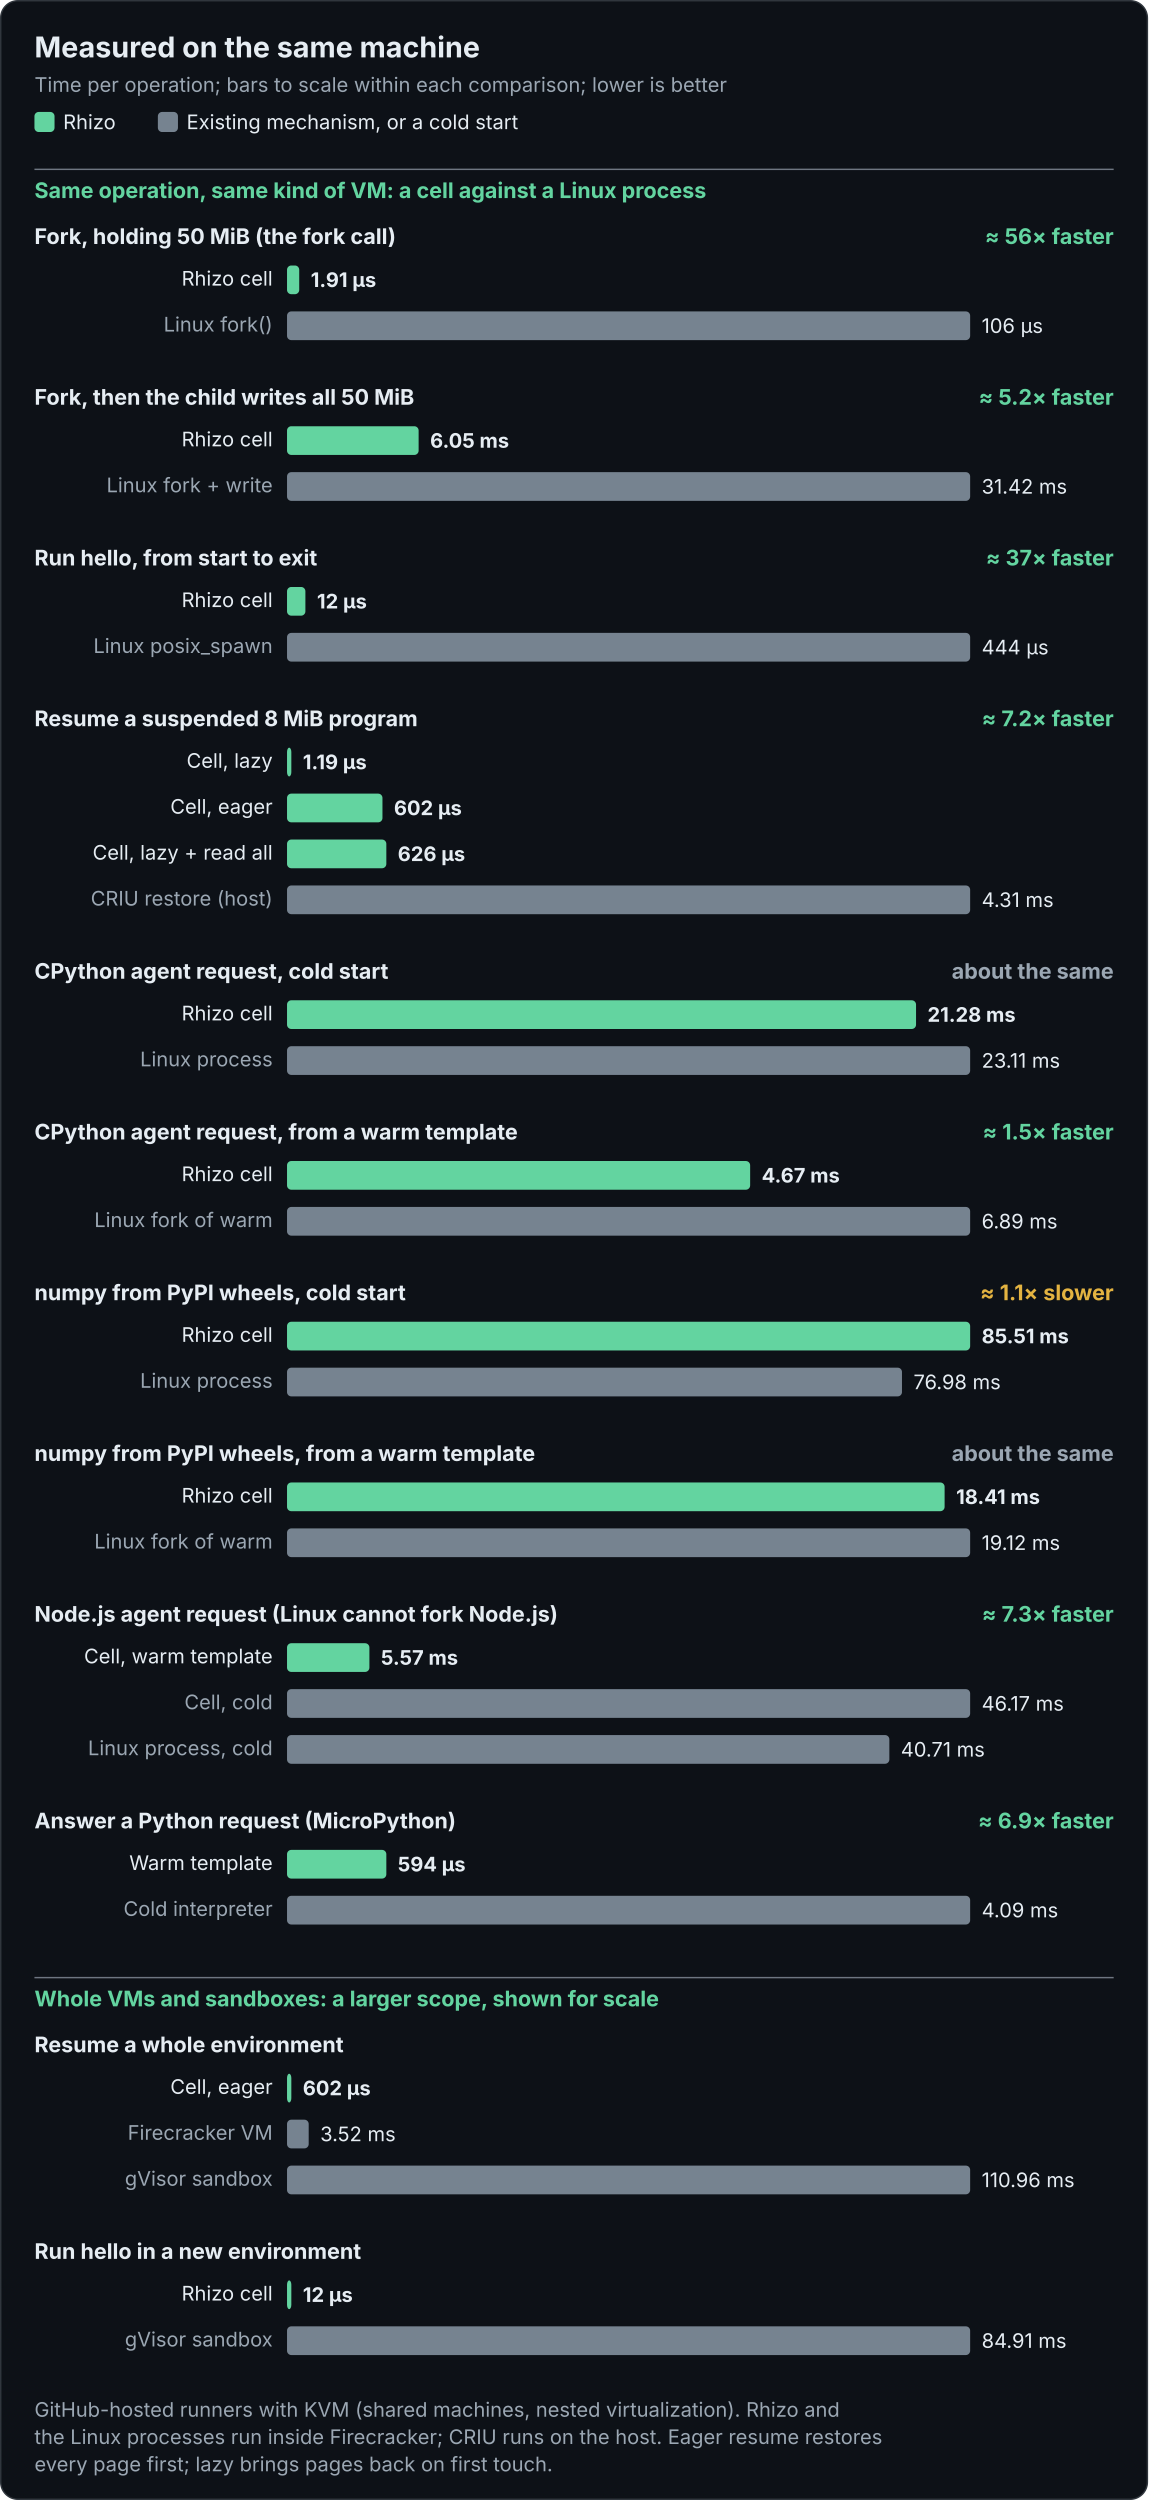
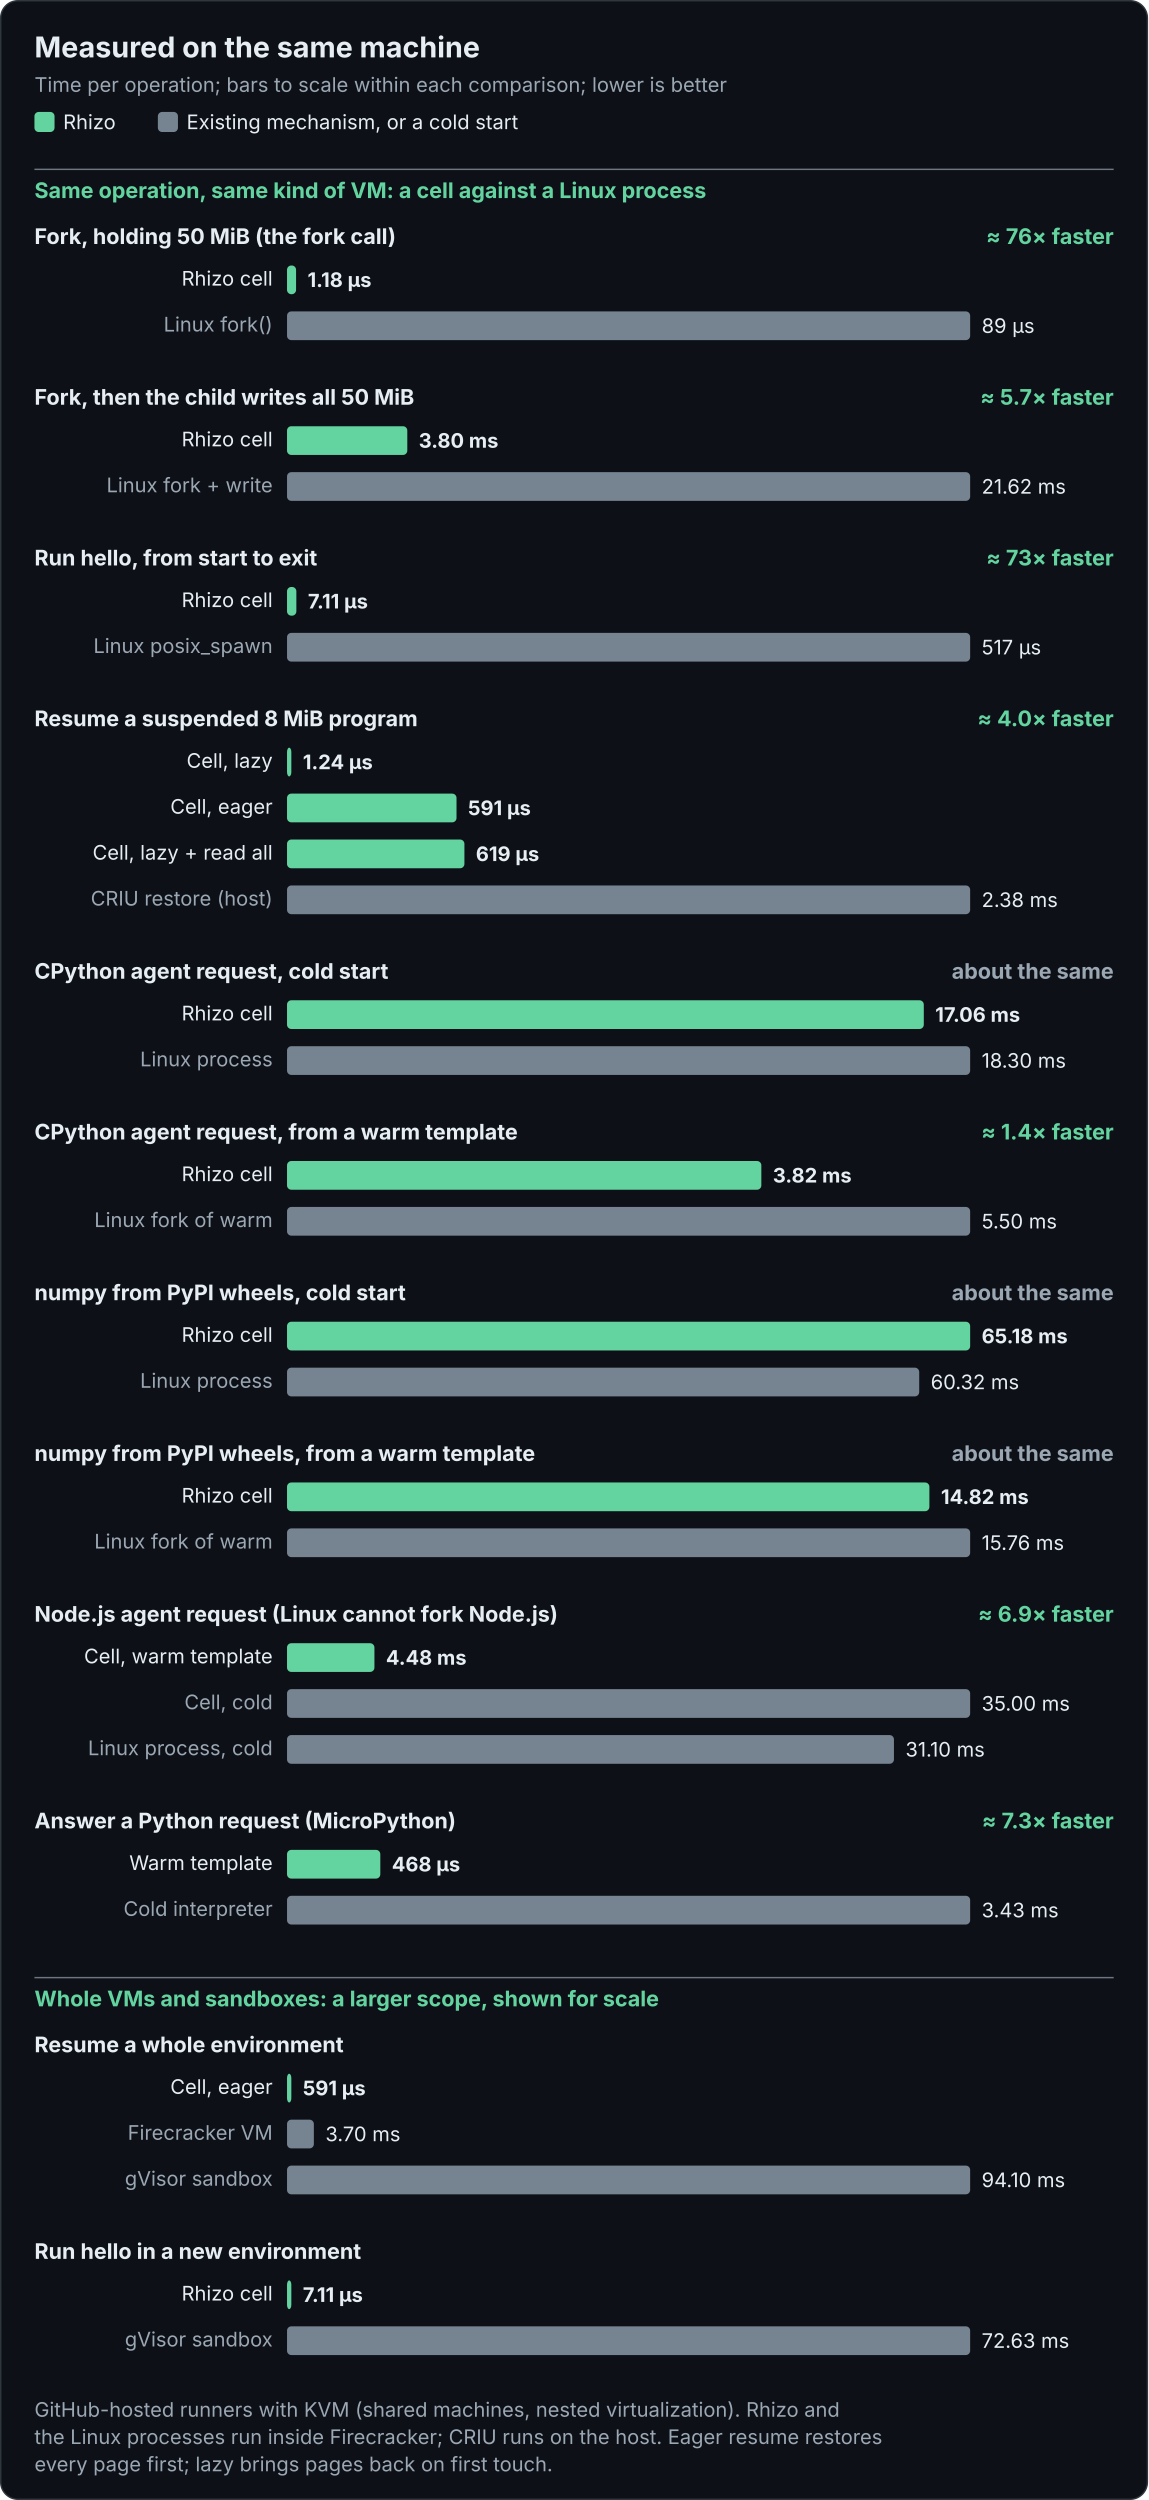
<svg xmlns="http://www.w3.org/2000/svg" viewBox="0 0 800 1742" width="800" height="1742" role="img" font-family="Inter, -apple-system, Segoe UI, Helvetica, Arial, sans-serif">
  <defs>
    <marker id="a" viewBox="0 0 10 10" refX="10" refY="5" markerWidth="7" markerHeight="7" orient="auto-start-reverse">
      <path d="M0 0L10 5L0 10z" fill="#8b98a5" />
    </marker>
    <marker id="g" viewBox="0 0 10 10" refX="10" refY="5" markerWidth="7" markerHeight="7" orient="auto-start-reverse">
      <path d="M0 0L10 5L0 10z" fill="#63d4a0" />
    </marker>
    <marker id="b" viewBox="0 0 10 10" refX="10" refY="5" markerWidth="7" markerHeight="7" orient="auto-start-reverse">
      <path d="M0 0L10 5L0 10z" fill="#79b8ff" />
    </marker>
    <marker id="o" viewBox="0 0 10 10" refX="10" refY="5" markerWidth="7" markerHeight="7" orient="auto-start-reverse">
      <path d="M0 0L10 5L0 10z" fill="#f2c14e" />
    </marker>
    <marker id="r" viewBox="0 0 10 10" refX="10" refY="5" markerWidth="7" markerHeight="7" orient="auto-start-reverse">
      <path d="M0 0L10 5L0 10z" fill="#ff8a80" />
    </marker>
  </defs>
  <rect class="bg" x="0.5" y="0.5" width="799" height="1741" rx="12" fill="#0d1117" stroke="#30363d" />
  <text x="24" y="40" font-size="20" fill="#e6edf3" font-weight="700">Measured on the same machine</text>
  <text x="24" y="64" font-size="14" fill="#9ba7b3">Time per operation; bars to scale within each comparison; lower is better</text>
  <rect x="24" y="78" width="14" height="14" rx="3" fill="#63d4a0" stroke="#63d4a0" stroke-width="0" />
  <text x="44" y="90" font-size="14" fill="#e6edf3">Rhizo</text>
  <rect x="110" y="78" width="14" height="14" rx="3" fill="#768390" stroke="#768390" stroke-width="0" />
  <text x="130" y="90" font-size="14" fill="#e6edf3">Existing mechanism, or a cold start</text>
  <line x1="24" y1="118" x2="776" y2="118" stroke="#6e7681" stroke-width="1" />
  <text x="24" y="138" font-size="15" fill="#63d4a0" font-weight="700">Same operation, same kind of VM: a cell against a Linux process</text>
  <text x="24" y="170" font-size="15" fill="#e6edf3" font-weight="700">Fork, holding 50 MiB (the fork call)</text>
-   <text x="776" y="170" font-size="15" fill="#63d4a0" font-weight="700" text-anchor="end">≈ 56× faster</text>
+   <text x="776" y="170" font-size="15" fill="#63d4a0" font-weight="700" text-anchor="end">≈ 76× faster</text>
  <text x="190" y="199" font-size="14" fill="#e6edf3" text-anchor="end">Rhizo cell</text>
-   <rect x="200" y="185" width="8.5" height="20" rx="3" fill="#63d4a0" stroke="#63d4a0" stroke-width="0" />
-   <text x="216.521" y="200" font-size="14" fill="#e6edf3" font-weight="700" stroke="#0d1117" stroke-width="5" stroke-linejoin="round" paint-order="stroke">1.91 µs</text>
+   <rect x="200" y="185" width="6.3" height="20" rx="3" fill="#63d4a0" stroke="#63d4a0" stroke-width="0" />
+   <text x="214.283" y="200" font-size="14" fill="#e6edf3" font-weight="700" stroke="#0d1117" stroke-width="5" stroke-linejoin="round" paint-order="stroke">1.18 µs</text>
  <text x="190" y="231" font-size="14" fill="#9ba7b3" text-anchor="end">Linux fork()</text>
  <rect x="200" y="217" width="476.0" height="20" rx="3" fill="#768390" stroke="#768390" stroke-width="0" />
-   <text x="684.0" y="232" font-size="14" fill="#e6edf3" font-weight="400" stroke="#0d1117" stroke-width="5" stroke-linejoin="round" paint-order="stroke">106 µs</text>
+   <text x="684.0" y="232" font-size="14" fill="#e6edf3" font-weight="400" stroke="#0d1117" stroke-width="5" stroke-linejoin="round" paint-order="stroke">89 µs</text>
  <text x="24" y="282" font-size="15" fill="#e6edf3" font-weight="700">Fork, then the child writes all 50 MiB</text>
-   <text x="776" y="282" font-size="15" fill="#63d4a0" font-weight="700" text-anchor="end">≈ 5.2× faster</text>
+   <text x="776" y="282" font-size="15" fill="#63d4a0" font-weight="700" text-anchor="end">≈ 5.7× faster</text>
  <text x="190" y="311" font-size="14" fill="#e6edf3" text-anchor="end">Rhizo cell</text>
-   <rect x="200" y="297" width="91.7" height="20" rx="3" fill="#63d4a0" stroke="#63d4a0" stroke-width="0" />
-   <text x="299.7" y="312" font-size="14" fill="#e6edf3" font-weight="700" stroke="#0d1117" stroke-width="5" stroke-linejoin="round" paint-order="stroke">6.05 ms</text>
+   <rect x="200" y="297" width="83.8" height="20" rx="3" fill="#63d4a0" stroke="#63d4a0" stroke-width="0" />
+   <text x="291.779" y="312" font-size="14" fill="#e6edf3" font-weight="700" stroke="#0d1117" stroke-width="5" stroke-linejoin="round" paint-order="stroke">3.80 ms</text>
  <text x="190" y="343" font-size="14" fill="#9ba7b3" text-anchor="end">Linux fork + write</text>
  <rect x="200" y="329" width="476.0" height="20" rx="3" fill="#768390" stroke="#768390" stroke-width="0" />
-   <text x="684.0" y="344" font-size="14" fill="#e6edf3" font-weight="400" stroke="#0d1117" stroke-width="5" stroke-linejoin="round" paint-order="stroke">31.42 ms</text>
+   <text x="684.0" y="344" font-size="14" fill="#e6edf3" font-weight="400" stroke="#0d1117" stroke-width="5" stroke-linejoin="round" paint-order="stroke">21.62 ms</text>
  <text x="24" y="394" font-size="15" fill="#e6edf3" font-weight="700">Run hello, from start to exit</text>
-   <text x="776" y="394" font-size="15" fill="#63d4a0" font-weight="700" text-anchor="end">≈ 37× faster</text>
+   <text x="776" y="394" font-size="15" fill="#63d4a0" font-weight="700" text-anchor="end">≈ 73× faster</text>
  <text x="190" y="423" font-size="14" fill="#e6edf3" text-anchor="end">Rhizo cell</text>
-   <rect x="200" y="409" width="12.8" height="20" rx="3" fill="#63d4a0" stroke="#63d4a0" stroke-width="0" />
-   <text x="220.834" y="424" font-size="14" fill="#e6edf3" font-weight="700" stroke="#0d1117" stroke-width="5" stroke-linejoin="round" paint-order="stroke">12 µs</text>
+   <rect x="200" y="409" width="6.5" height="20" rx="3" fill="#63d4a0" stroke="#63d4a0" stroke-width="0" />
+   <text x="214.547" y="424" font-size="14" fill="#e6edf3" font-weight="700" stroke="#0d1117" stroke-width="5" stroke-linejoin="round" paint-order="stroke">7.11 µs</text>
  <text x="190" y="455" font-size="14" fill="#9ba7b3" text-anchor="end">Linux posix_spawn</text>
  <rect x="200" y="441" width="476.0" height="20" rx="3" fill="#768390" stroke="#768390" stroke-width="0" />
-   <text x="684.0" y="456" font-size="14" fill="#e6edf3" font-weight="400" stroke="#0d1117" stroke-width="5" stroke-linejoin="round" paint-order="stroke">444 µs</text>
+   <text x="684.0" y="456" font-size="14" fill="#e6edf3" font-weight="400" stroke="#0d1117" stroke-width="5" stroke-linejoin="round" paint-order="stroke">517 µs</text>
  <text x="24" y="506" font-size="15" fill="#e6edf3" font-weight="700">Resume a suspended 8 MiB program</text>
-   <text x="776" y="506" font-size="15" fill="#63d4a0" font-weight="700" text-anchor="end">≈ 7.2× faster</text>
+   <text x="776" y="506" font-size="15" fill="#63d4a0" font-weight="700" text-anchor="end">≈ 4.0× faster</text>
  <text x="190" y="535" font-size="14" fill="#e6edf3" text-anchor="end">Cell, lazy</text>
  <rect x="200" y="521" width="3.0" height="20" rx="3" fill="#63d4a0" stroke="#63d4a0" stroke-width="0" />
-   <text x="211.0" y="536" font-size="14" fill="#e6edf3" font-weight="700" stroke="#0d1117" stroke-width="5" stroke-linejoin="round" paint-order="stroke">1.19 µs</text>
+   <text x="211.0" y="536" font-size="14" fill="#e6edf3" font-weight="700" stroke="#0d1117" stroke-width="5" stroke-linejoin="round" paint-order="stroke">1.24 µs</text>
  <text x="190" y="567" font-size="14" fill="#e6edf3" text-anchor="end">Cell, eager</text>
-   <rect x="200" y="553" width="66.5" height="20" rx="3" fill="#63d4a0" stroke="#63d4a0" stroke-width="0" />
-   <text x="274.497" y="568" font-size="14" fill="#e6edf3" font-weight="700" stroke="#0d1117" stroke-width="5" stroke-linejoin="round" paint-order="stroke">602 µs</text>
+   <rect x="200" y="553" width="118.1" height="20" rx="3" fill="#63d4a0" stroke="#63d4a0" stroke-width="0" />
+   <text x="326.101" y="568" font-size="14" fill="#e6edf3" font-weight="700" stroke="#0d1117" stroke-width="5" stroke-linejoin="round" paint-order="stroke">591 µs</text>
  <text x="190" y="599" font-size="14" fill="#e6edf3" text-anchor="end">Cell, lazy + read all</text>
-   <rect x="200" y="585" width="69.2" height="20" rx="3" fill="#63d4a0" stroke="#63d4a0" stroke-width="0" />
-   <text x="277.157" y="600" font-size="14" fill="#e6edf3" font-weight="700" stroke="#0d1117" stroke-width="5" stroke-linejoin="round" paint-order="stroke">626 µs</text>
+   <rect x="200" y="585" width="123.6" height="20" rx="3" fill="#63d4a0" stroke="#63d4a0" stroke-width="0" />
+   <text x="331.563" y="600" font-size="14" fill="#e6edf3" font-weight="700" stroke="#0d1117" stroke-width="5" stroke-linejoin="round" paint-order="stroke">619 µs</text>
  <text x="190" y="631" font-size="14" fill="#9ba7b3" text-anchor="end">CRIU restore (host)</text>
  <rect x="200" y="617" width="476.0" height="20" rx="3" fill="#768390" stroke="#768390" stroke-width="0" />
-   <text x="684.0" y="632" font-size="14" fill="#e6edf3" font-weight="400" stroke="#0d1117" stroke-width="5" stroke-linejoin="round" paint-order="stroke">4.31 ms</text>
+   <text x="684.0" y="632" font-size="14" fill="#e6edf3" font-weight="400" stroke="#0d1117" stroke-width="5" stroke-linejoin="round" paint-order="stroke">2.38 ms</text>
  <text x="24" y="682" font-size="15" fill="#e6edf3" font-weight="700">CPython agent request, cold start</text>
  <text x="776" y="682" font-size="15" fill="#9ba7b3" font-weight="700" text-anchor="end">about the same</text>
  <text x="190" y="711" font-size="14" fill="#e6edf3" text-anchor="end">Rhizo cell</text>
-   <rect x="200" y="697" width="438.3" height="20" rx="3" fill="#63d4a0" stroke="#63d4a0" stroke-width="0" />
-   <text x="646.266" y="712" font-size="14" fill="#e6edf3" font-weight="700" stroke="#0d1117" stroke-width="5" stroke-linejoin="round" paint-order="stroke">21.28 ms</text>
+   <rect x="200" y="697" width="443.7" height="20" rx="3" fill="#63d4a0" stroke="#63d4a0" stroke-width="0" />
+   <text x="651.665" y="712" font-size="14" fill="#e6edf3" font-weight="700" stroke="#0d1117" stroke-width="5" stroke-linejoin="round" paint-order="stroke">17.06 ms</text>
  <text x="190" y="743" font-size="14" fill="#9ba7b3" text-anchor="end">Linux process</text>
  <rect x="200" y="729" width="476.0" height="20" rx="3" fill="#768390" stroke="#768390" stroke-width="0" />
-   <text x="684.0" y="744" font-size="14" fill="#e6edf3" font-weight="400" stroke="#0d1117" stroke-width="5" stroke-linejoin="round" paint-order="stroke">23.11 ms</text>
+   <text x="684.0" y="744" font-size="14" fill="#e6edf3" font-weight="400" stroke="#0d1117" stroke-width="5" stroke-linejoin="round" paint-order="stroke">18.30 ms</text>
  <text x="24" y="794" font-size="15" fill="#e6edf3" font-weight="700">CPython agent request, from a warm template</text>
-   <text x="776" y="794" font-size="15" fill="#63d4a0" font-weight="700" text-anchor="end">≈ 1.5× faster</text>
+   <text x="776" y="794" font-size="15" fill="#63d4a0" font-weight="700" text-anchor="end">≈ 1.4× faster</text>
  <text x="190" y="823" font-size="14" fill="#e6edf3" text-anchor="end">Rhizo cell</text>
-   <rect x="200" y="809" width="322.7" height="20" rx="3" fill="#63d4a0" stroke="#63d4a0" stroke-width="0" />
-   <text x="530.723" y="824" font-size="14" fill="#e6edf3" font-weight="700" stroke="#0d1117" stroke-width="5" stroke-linejoin="round" paint-order="stroke">4.67 ms</text>
+   <rect x="200" y="809" width="330.5" height="20" rx="3" fill="#63d4a0" stroke="#63d4a0" stroke-width="0" />
+   <text x="538.517" y="824" font-size="14" fill="#e6edf3" font-weight="700" stroke="#0d1117" stroke-width="5" stroke-linejoin="round" paint-order="stroke">3.82 ms</text>
  <text x="190" y="855" font-size="14" fill="#9ba7b3" text-anchor="end">Linux fork of warm</text>
  <rect x="200" y="841" width="476.0" height="20" rx="3" fill="#768390" stroke="#768390" stroke-width="0" />
-   <text x="684.0" y="856" font-size="14" fill="#e6edf3" font-weight="400" stroke="#0d1117" stroke-width="5" stroke-linejoin="round" paint-order="stroke">6.89 ms</text>
+   <text x="684.0" y="856" font-size="14" fill="#e6edf3" font-weight="400" stroke="#0d1117" stroke-width="5" stroke-linejoin="round" paint-order="stroke">5.50 ms</text>
  <text x="24" y="906" font-size="15" fill="#e6edf3" font-weight="700">numpy from PyPI wheels, cold start</text>
-   <text x="776" y="906" font-size="15" fill="#e3b341" font-weight="700" text-anchor="end">≈ 1.1× slower</text>
+   <text x="776" y="906" font-size="15" fill="#9ba7b3" font-weight="700" text-anchor="end">about the same</text>
  <text x="190" y="935" font-size="14" fill="#e6edf3" text-anchor="end">Rhizo cell</text>
  <rect x="200" y="921" width="476.0" height="20" rx="3" fill="#63d4a0" stroke="#63d4a0" stroke-width="0" />
-   <text x="684.0" y="936" font-size="14" fill="#e6edf3" font-weight="700" stroke="#0d1117" stroke-width="5" stroke-linejoin="round" paint-order="stroke">85.51 ms</text>
+   <text x="684.0" y="936" font-size="14" fill="#e6edf3" font-weight="700" stroke="#0d1117" stroke-width="5" stroke-linejoin="round" paint-order="stroke">65.18 ms</text>
  <text x="190" y="967" font-size="14" fill="#9ba7b3" text-anchor="end">Linux process</text>
-   <rect x="200" y="953" width="428.5" height="20" rx="3" fill="#768390" stroke="#768390" stroke-width="0" />
-   <text x="636.528" y="968" font-size="14" fill="#e6edf3" font-weight="400" stroke="#0d1117" stroke-width="5" stroke-linejoin="round" paint-order="stroke">76.98 ms</text>
+   <rect x="200" y="953" width="440.5" height="20" rx="3" fill="#768390" stroke="#768390" stroke-width="0" />
+   <text x="648.52" y="968" font-size="14" fill="#e6edf3" font-weight="400" stroke="#0d1117" stroke-width="5" stroke-linejoin="round" paint-order="stroke">60.32 ms</text>
  <text x="24" y="1018" font-size="15" fill="#e6edf3" font-weight="700">numpy from PyPI wheels, from a warm template</text>
  <text x="776" y="1018" font-size="15" fill="#9ba7b3" font-weight="700" text-anchor="end">about the same</text>
  <text x="190" y="1047" font-size="14" fill="#e6edf3" text-anchor="end">Rhizo cell</text>
-   <rect x="200" y="1033" width="458.2" height="20" rx="3" fill="#63d4a0" stroke="#63d4a0" stroke-width="0" />
-   <text x="666.225" y="1048" font-size="14" fill="#e6edf3" font-weight="700" stroke="#0d1117" stroke-width="5" stroke-linejoin="round" paint-order="stroke">18.41 ms</text>
+   <rect x="200" y="1033" width="447.6" height="20" rx="3" fill="#63d4a0" stroke="#63d4a0" stroke-width="0" />
+   <text x="655.637" y="1048" font-size="14" fill="#e6edf3" font-weight="700" stroke="#0d1117" stroke-width="5" stroke-linejoin="round" paint-order="stroke">14.82 ms</text>
  <text x="190" y="1079" font-size="14" fill="#9ba7b3" text-anchor="end">Linux fork of warm</text>
  <rect x="200" y="1065" width="476.0" height="20" rx="3" fill="#768390" stroke="#768390" stroke-width="0" />
-   <text x="684.0" y="1080" font-size="14" fill="#e6edf3" font-weight="400" stroke="#0d1117" stroke-width="5" stroke-linejoin="round" paint-order="stroke">19.12 ms</text>
+   <text x="684.0" y="1080" font-size="14" fill="#e6edf3" font-weight="400" stroke="#0d1117" stroke-width="5" stroke-linejoin="round" paint-order="stroke">15.76 ms</text>
  <text x="24" y="1130" font-size="15" fill="#e6edf3" font-weight="700">Node.js agent request (Linux cannot fork Node.js)</text>
-   <text x="776" y="1130" font-size="15" fill="#63d4a0" font-weight="700" text-anchor="end">≈ 7.3× faster</text>
+   <text x="776" y="1130" font-size="15" fill="#63d4a0" font-weight="700" text-anchor="end">≈ 6.9× faster</text>
  <text x="190" y="1159" font-size="14" fill="#e6edf3" text-anchor="end">Cell, warm template</text>
-   <rect x="200" y="1145" width="57.4" height="20" rx="3" fill="#63d4a0" stroke="#63d4a0" stroke-width="0" />
-   <text x="265.422" y="1160" font-size="14" fill="#e6edf3" font-weight="700" stroke="#0d1117" stroke-width="5" stroke-linejoin="round" paint-order="stroke">5.57 ms</text>
+   <rect x="200" y="1145" width="60.9" height="20" rx="3" fill="#63d4a0" stroke="#63d4a0" stroke-width="0" />
+   <text x="268.901" y="1160" font-size="14" fill="#e6edf3" font-weight="700" stroke="#0d1117" stroke-width="5" stroke-linejoin="round" paint-order="stroke">4.48 ms</text>
  <text x="190" y="1191" font-size="14" fill="#9ba7b3" text-anchor="end">Cell, cold</text>
  <rect x="200" y="1177" width="476.0" height="20" rx="3" fill="#768390" stroke="#768390" stroke-width="0" />
-   <text x="684.0" y="1192" font-size="14" fill="#e6edf3" font-weight="400" stroke="#0d1117" stroke-width="5" stroke-linejoin="round" paint-order="stroke">46.17 ms</text>
+   <text x="684.0" y="1192" font-size="14" fill="#e6edf3" font-weight="400" stroke="#0d1117" stroke-width="5" stroke-linejoin="round" paint-order="stroke">35.00 ms</text>
  <text x="190" y="1223" font-size="14" fill="#9ba7b3" text-anchor="end">Linux process, cold</text>
-   <rect x="200" y="1209" width="419.7" height="20" rx="3" fill="#768390" stroke="#768390" stroke-width="0" />
-   <text x="627.67" y="1224" font-size="14" fill="#e6edf3" font-weight="400" stroke="#0d1117" stroke-width="5" stroke-linejoin="round" paint-order="stroke">40.71 ms</text>
+   <rect x="200" y="1209" width="422.9" height="20" rx="3" fill="#768390" stroke="#768390" stroke-width="0" />
+   <text x="630.921" y="1224" font-size="14" fill="#e6edf3" font-weight="400" stroke="#0d1117" stroke-width="5" stroke-linejoin="round" paint-order="stroke">31.10 ms</text>
  <text x="24" y="1274" font-size="15" fill="#e6edf3" font-weight="700">Answer a Python request (MicroPython)</text>
-   <text x="776" y="1274" font-size="15" fill="#63d4a0" font-weight="700" text-anchor="end">≈ 6.9× faster</text>
+   <text x="776" y="1274" font-size="15" fill="#63d4a0" font-weight="700" text-anchor="end">≈ 7.3× faster</text>
  <text x="190" y="1303" font-size="14" fill="#e6edf3" text-anchor="end">Warm template</text>
-   <rect x="200" y="1289" width="69.2" height="20" rx="3" fill="#63d4a0" stroke="#63d4a0" stroke-width="0" />
-   <text x="277.187" y="1304" font-size="14" fill="#e6edf3" font-weight="700" stroke="#0d1117" stroke-width="5" stroke-linejoin="round" paint-order="stroke">594 µs</text>
+   <rect x="200" y="1289" width="65.0" height="20" rx="3" fill="#63d4a0" stroke="#63d4a0" stroke-width="0" />
+   <text x="273.006" y="1304" font-size="14" fill="#e6edf3" font-weight="700" stroke="#0d1117" stroke-width="5" stroke-linejoin="round" paint-order="stroke">468 µs</text>
  <text x="190" y="1335" font-size="14" fill="#9ba7b3" text-anchor="end">Cold interpreter</text>
  <rect x="200" y="1321" width="476.0" height="20" rx="3" fill="#768390" stroke="#768390" stroke-width="0" />
-   <text x="684.0" y="1336" font-size="14" fill="#e6edf3" font-weight="400" stroke="#0d1117" stroke-width="5" stroke-linejoin="round" paint-order="stroke">4.09 ms</text>
+   <text x="684.0" y="1336" font-size="14" fill="#e6edf3" font-weight="400" stroke="#0d1117" stroke-width="5" stroke-linejoin="round" paint-order="stroke">3.43 ms</text>
  <line x1="24" y1="1378" x2="776" y2="1378" stroke="#6e7681" stroke-width="1" />
  <text x="24" y="1398" font-size="15" fill="#63d4a0" font-weight="700">Whole VMs and sandboxes: a larger scope, shown for scale</text>
  <text x="24" y="1430" font-size="15" fill="#e6edf3" font-weight="700">Resume a whole environment</text>
  <text x="190" y="1459" font-size="14" fill="#e6edf3" text-anchor="end">Cell, eager</text>
  <rect x="200" y="1445" width="3.0" height="20" rx="3" fill="#63d4a0" stroke="#63d4a0" stroke-width="0" />
-   <text x="211.0" y="1460" font-size="14" fill="#e6edf3" font-weight="700" stroke="#0d1117" stroke-width="5" stroke-linejoin="round" paint-order="stroke">602 µs</text>
+   <text x="211.0" y="1460" font-size="14" fill="#e6edf3" font-weight="700" stroke="#0d1117" stroke-width="5" stroke-linejoin="round" paint-order="stroke">591 µs</text>
  <text x="190" y="1491" font-size="14" fill="#9ba7b3" text-anchor="end">Firecracker VM</text>
-   <rect x="200" y="1477" width="15.1" height="20" rx="3" fill="#768390" stroke="#768390" stroke-width="0" />
-   <text x="223.097" y="1492" font-size="14" fill="#e6edf3" font-weight="400" stroke="#0d1117" stroke-width="5" stroke-linejoin="round" paint-order="stroke">3.52 ms</text>
+   <rect x="200" y="1477" width="18.7" height="20" rx="3" fill="#768390" stroke="#768390" stroke-width="0" />
+   <text x="226.723" y="1492" font-size="14" fill="#e6edf3" font-weight="400" stroke="#0d1117" stroke-width="5" stroke-linejoin="round" paint-order="stroke">3.70 ms</text>
  <text x="190" y="1523" font-size="14" fill="#9ba7b3" text-anchor="end">gVisor sandbox</text>
  <rect x="200" y="1509" width="476.0" height="20" rx="3" fill="#768390" stroke="#768390" stroke-width="0" />
-   <text x="684.0" y="1524" font-size="14" fill="#e6edf3" font-weight="400" stroke="#0d1117" stroke-width="5" stroke-linejoin="round" paint-order="stroke">110.96 ms</text>
+   <text x="684.0" y="1524" font-size="14" fill="#e6edf3" font-weight="400" stroke="#0d1117" stroke-width="5" stroke-linejoin="round" paint-order="stroke">94.10 ms</text>
  <text x="24" y="1574" font-size="15" fill="#e6edf3" font-weight="700">Run hello in a new environment</text>
  <text x="190" y="1603" font-size="14" fill="#e6edf3" text-anchor="end">Rhizo cell</text>
  <rect x="200" y="1589" width="3.0" height="20" rx="3" fill="#63d4a0" stroke="#63d4a0" stroke-width="0" />
-   <text x="211.0" y="1604" font-size="14" fill="#e6edf3" font-weight="700" stroke="#0d1117" stroke-width="5" stroke-linejoin="round" paint-order="stroke">12 µs</text>
+   <text x="211.0" y="1604" font-size="14" fill="#e6edf3" font-weight="700" stroke="#0d1117" stroke-width="5" stroke-linejoin="round" paint-order="stroke">7.11 µs</text>
  <text x="190" y="1635" font-size="14" fill="#9ba7b3" text-anchor="end">gVisor sandbox</text>
  <rect x="200" y="1621" width="476.0" height="20" rx="3" fill="#768390" stroke="#768390" stroke-width="0" />
-   <text x="684.0" y="1636" font-size="14" fill="#e6edf3" font-weight="400" stroke="#0d1117" stroke-width="5" stroke-linejoin="round" paint-order="stroke">84.91 ms</text>
+   <text x="684.0" y="1636" font-size="14" fill="#e6edf3" font-weight="400" stroke="#0d1117" stroke-width="5" stroke-linejoin="round" paint-order="stroke">72.63 ms</text>
  <text x="24" y="1684" font-size="14" fill="#9ba7b3">GitHub-hosted runners with KVM (shared machines, nested virtualization). Rhizo and</text>
  <text x="24" y="1703" font-size="14" fill="#9ba7b3">the Linux processes run inside Firecracker; CRIU runs on the host. Eager resume restores</text>
  <text x="24" y="1722" font-size="14" fill="#9ba7b3">every page first; lazy brings pages back on first touch.</text>
</svg>
